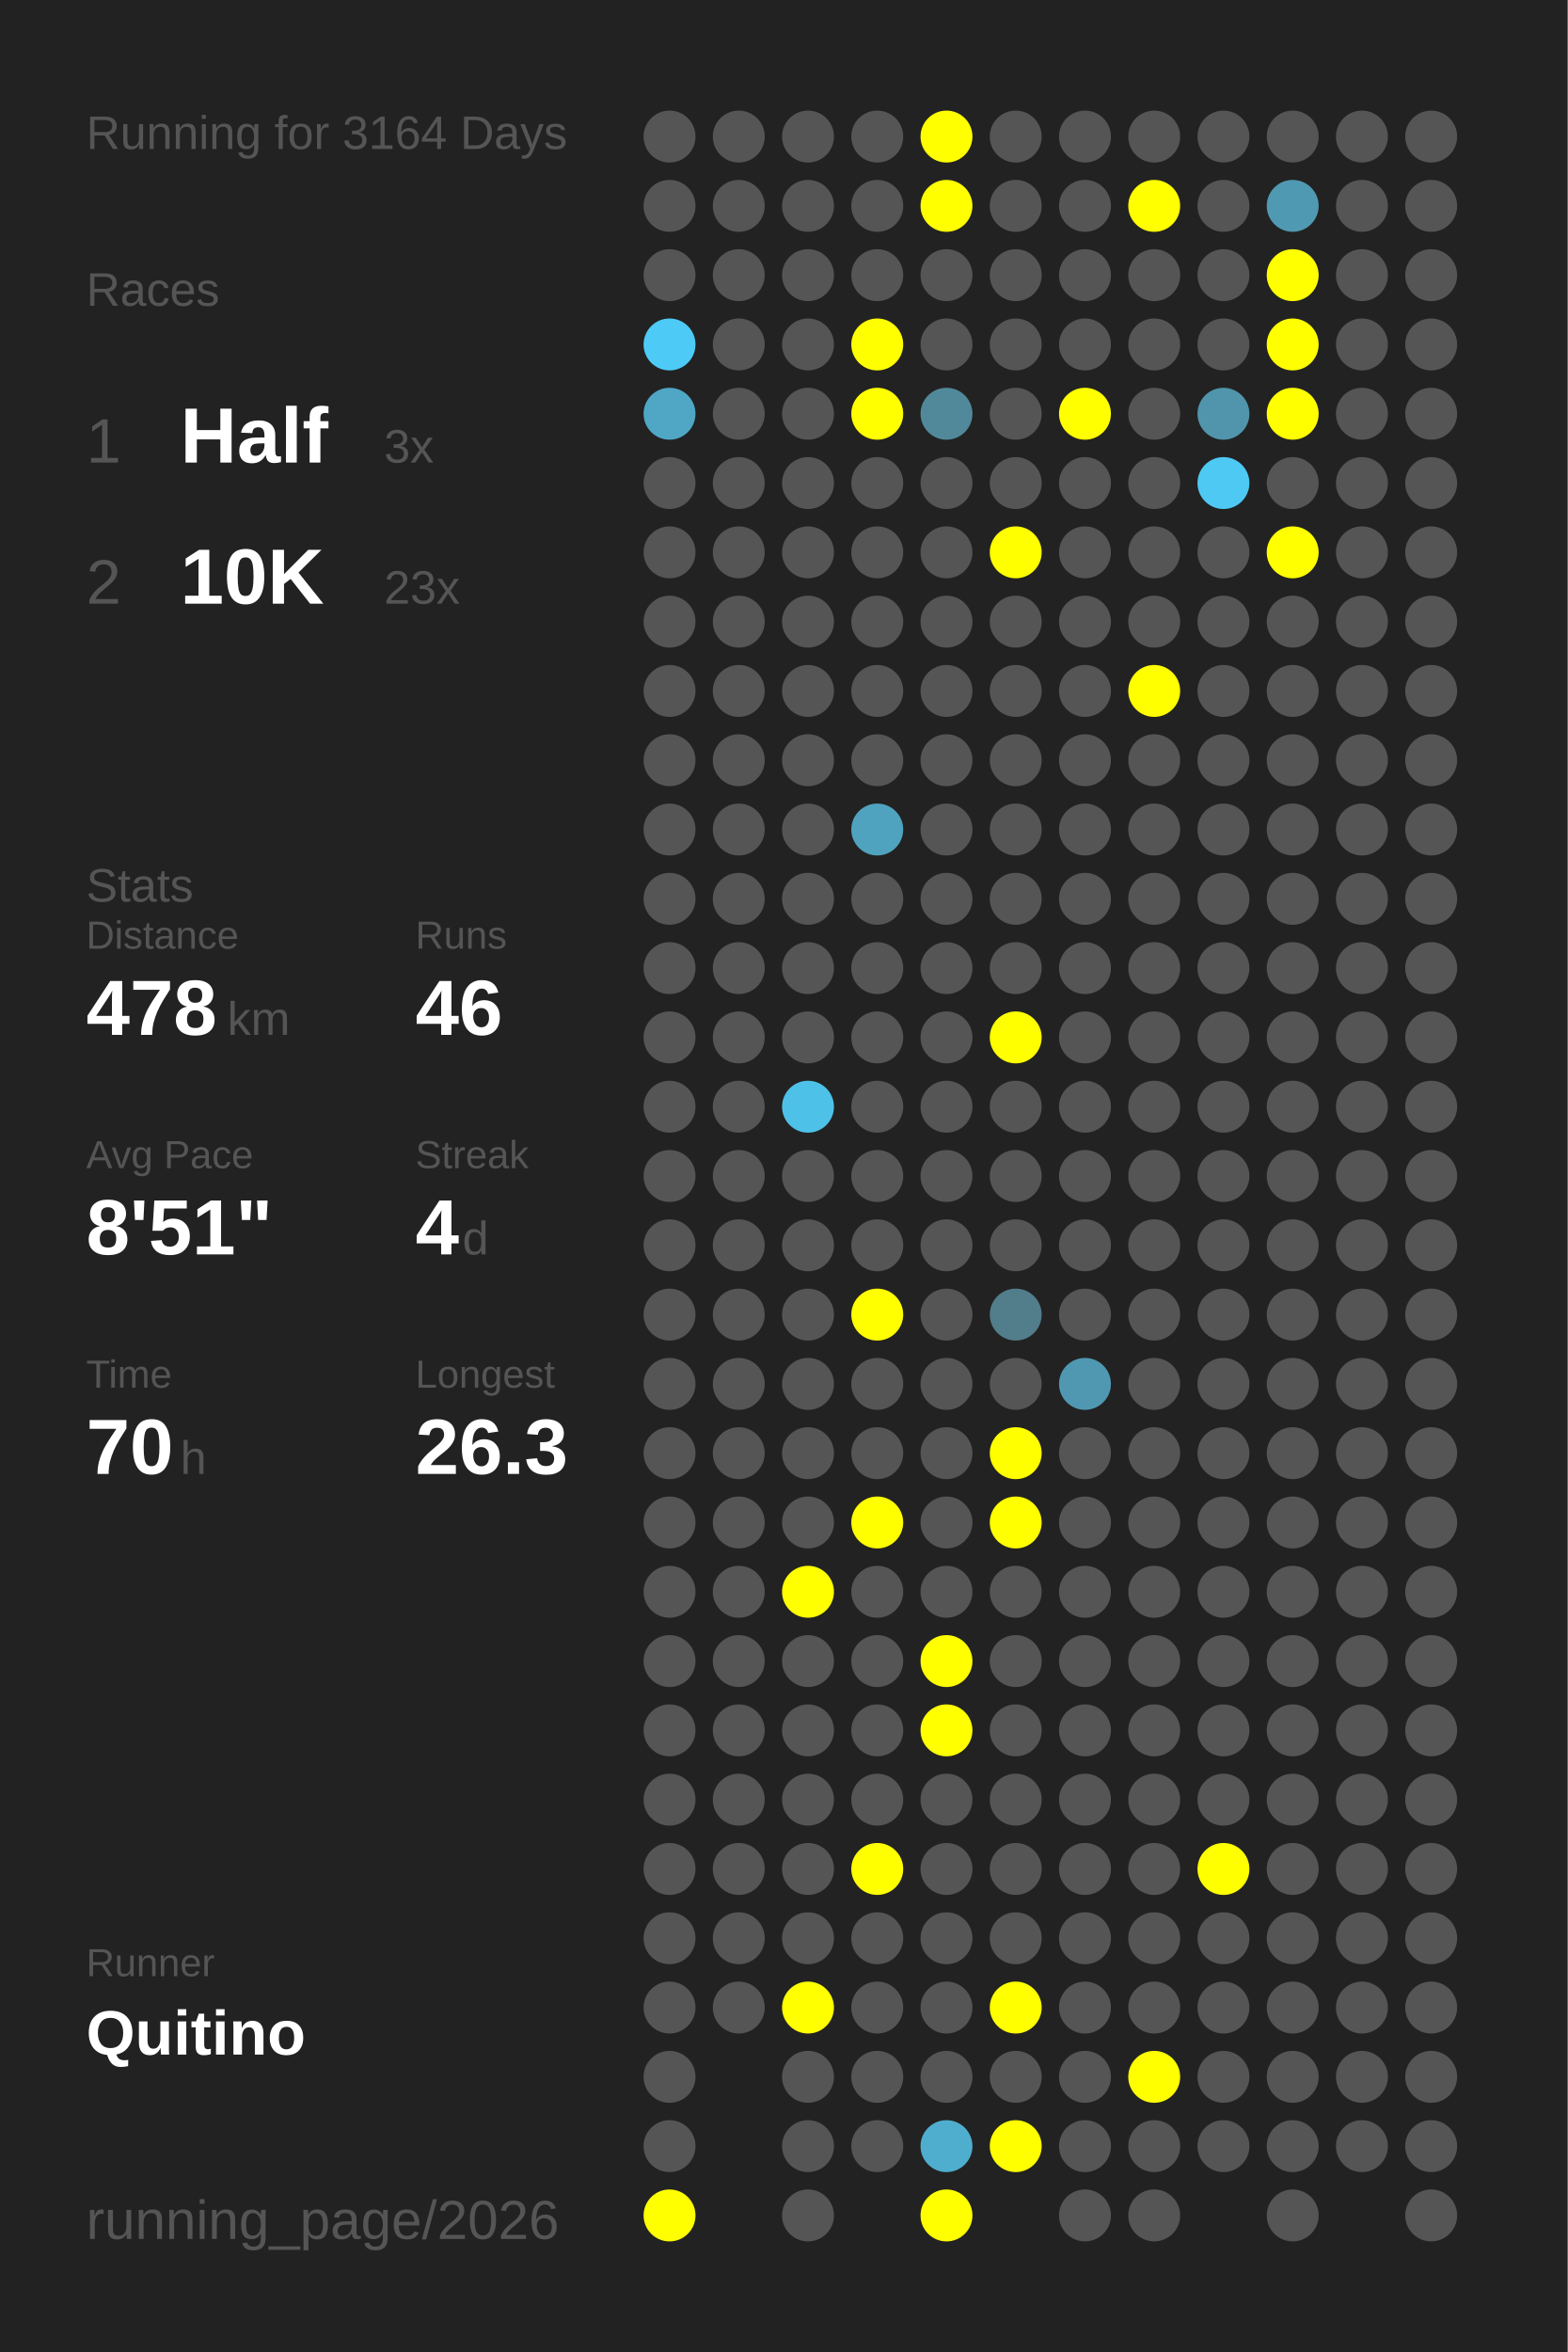
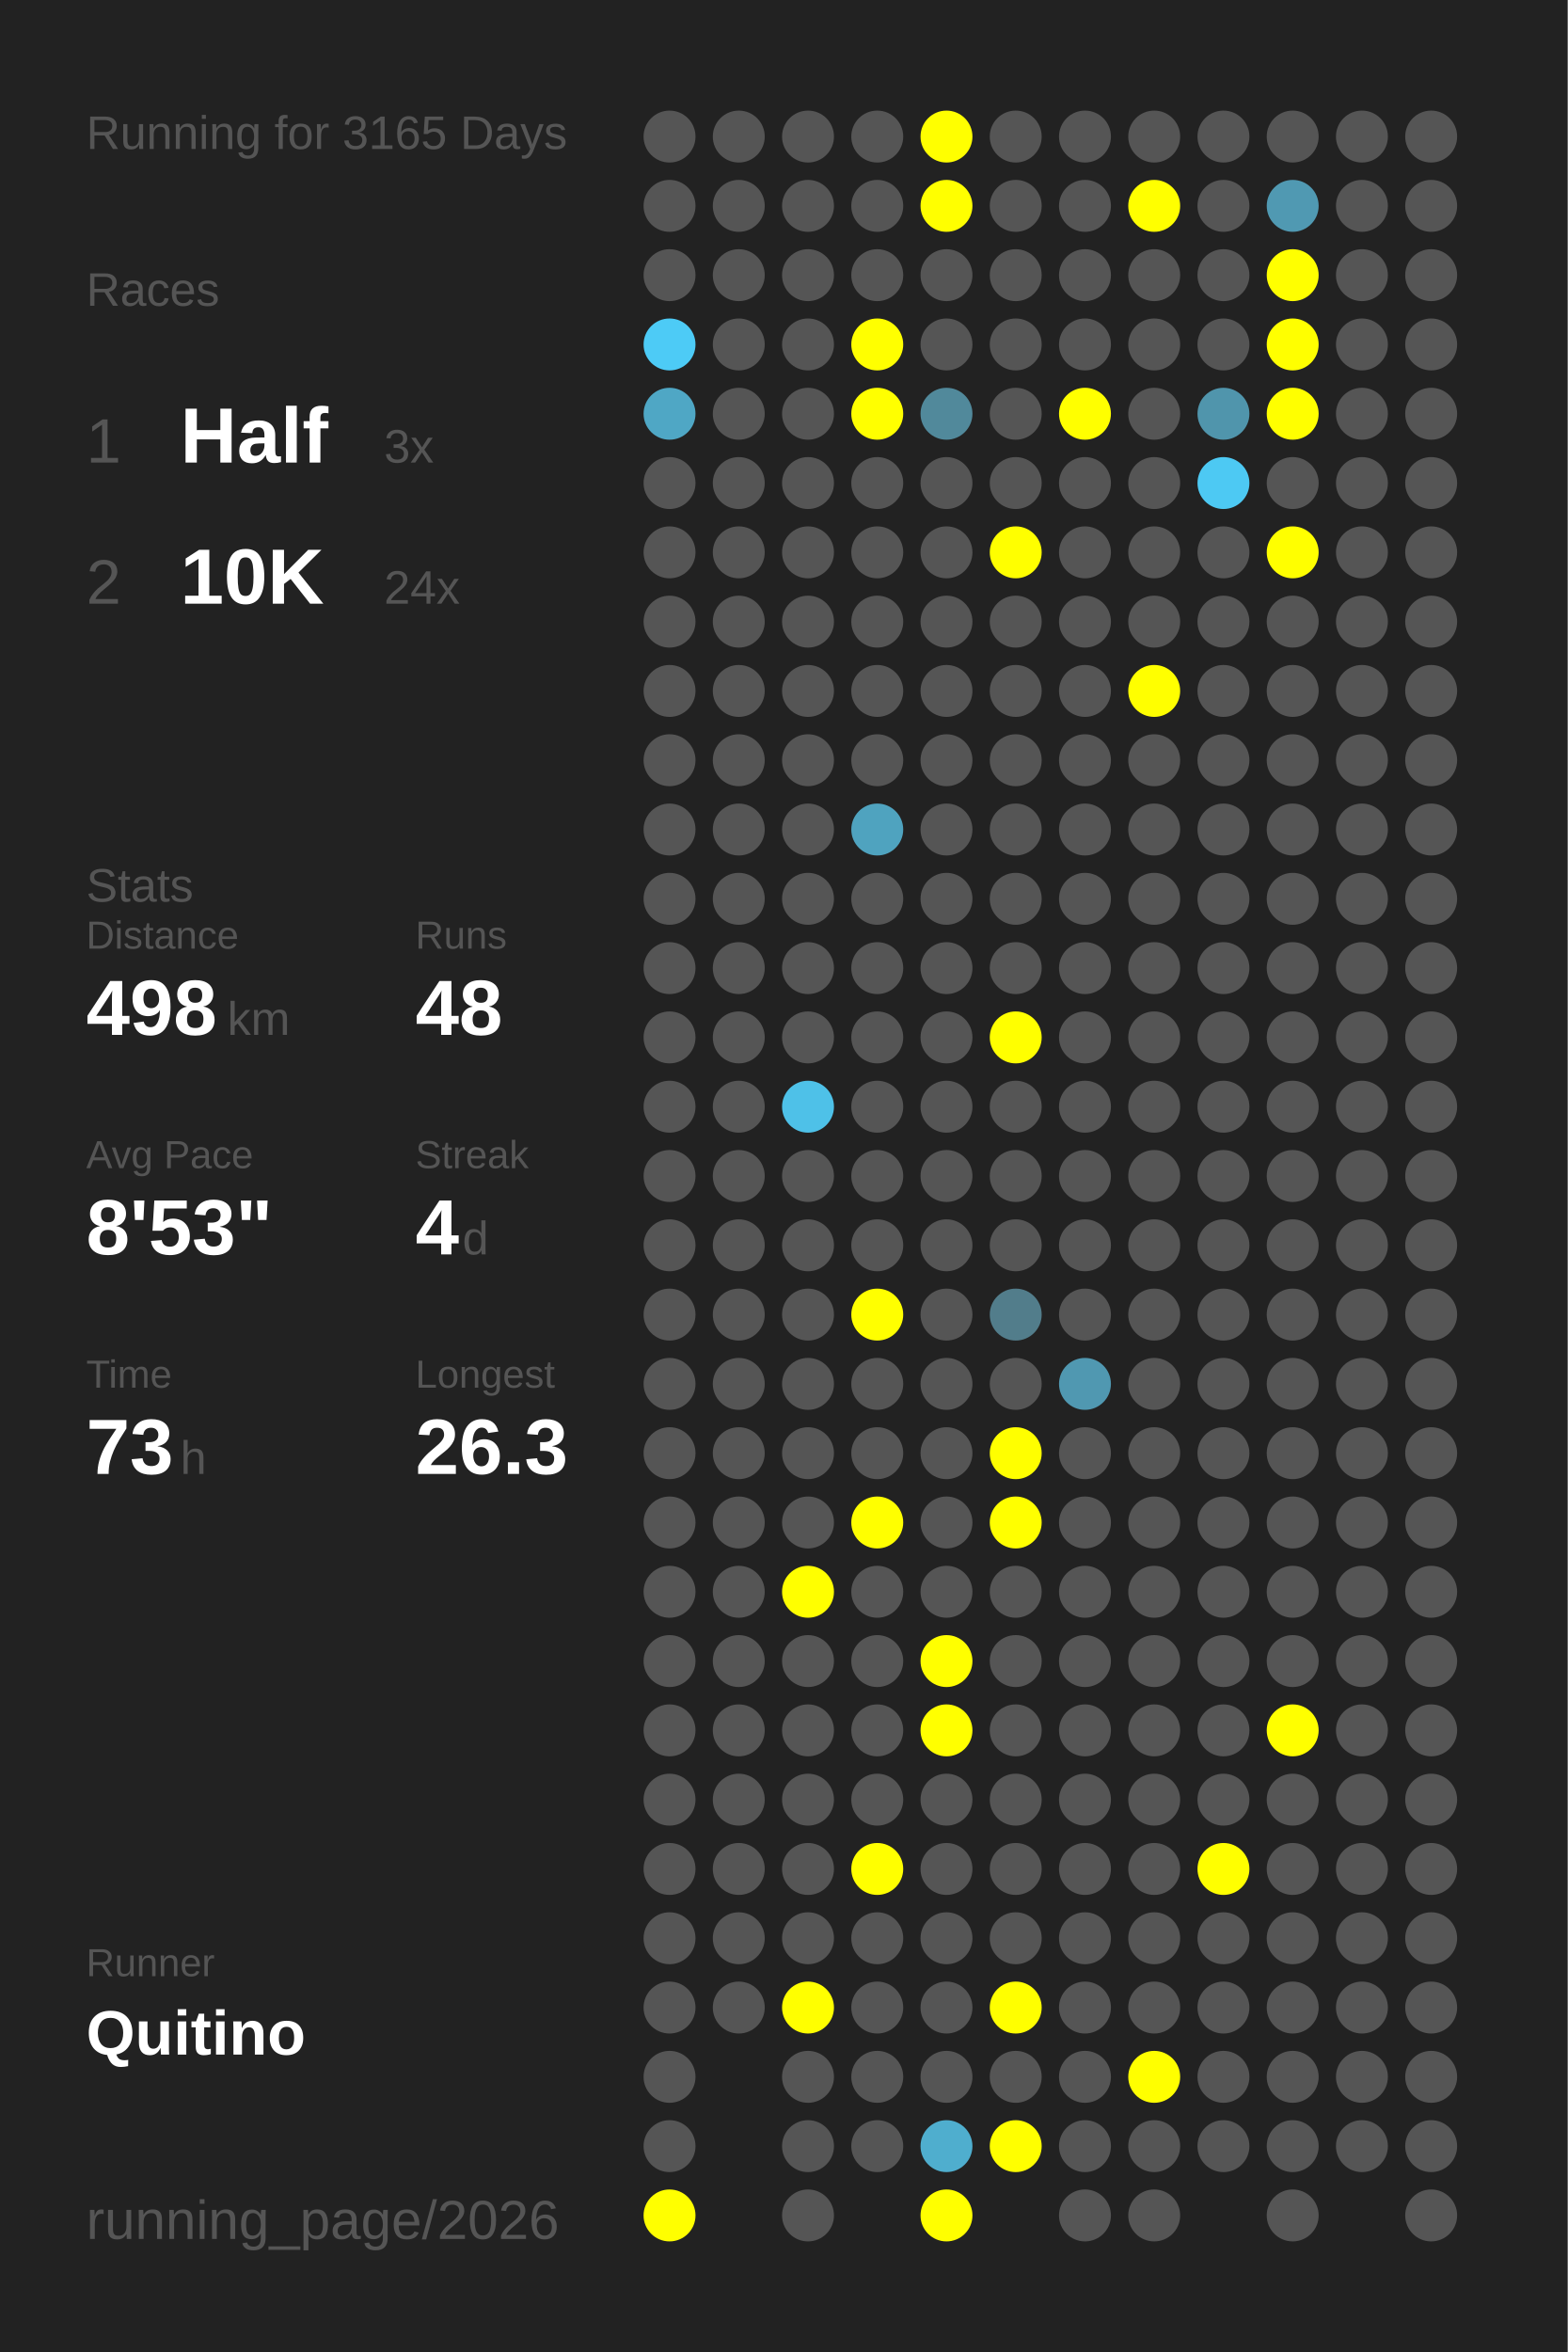
<svg xmlns="http://www.w3.org/2000/svg" baseProfile="full" height="300mm" version="1.1" viewBox="0,0,200,300" width="200mm">
  <defs />
  <rect fill="#222222" height="300" width="200" x="0" y="0" />
-   <text fill="#555555" style="font-size:6px; font-family:Arial;" x="11" y="19">Running for 3164 Days</text>
+   <text fill="#555555" style="font-size:6px; font-family:Arial;" x="11" y="19">Running for 3165 Days</text>
  <text fill="#555555" style="font-size:6px; font-family:Arial;" x="11" y="39">Races</text>
  <text fill="#555555" style="font-size:8px; font-family:Arial;" x="11" y="59">1</text>
  <text fill="#FFFFFF" style="font-size:10px; font-family:Arial; font-weight:bold;" x="23" y="59">Half</text>
  <text fill="#555555" style="font-size:6px; font-family:Arial;" x="49" y="59">3x</text>
  <text fill="#555555" style="font-size:8px; font-family:Arial;" x="11" y="77">2</text>
  <text fill="#FFFFFF" style="font-size:10px; font-family:Arial; font-weight:bold;" x="23" y="77">10K</text>
-   <text fill="#555555" style="font-size:6px; font-family:Arial;" x="49" y="77">23x</text>
+   <text fill="#555555" style="font-size:6px; font-family:Arial;" x="49" y="77">24x</text>
  <text fill="#555555" style="font-size:6px; font-family:Arial;" x="11" y="115">Stats</text>
  <text fill="#555555" style="font-size:5px; font-family:Arial;" x="11" y="121">Distance</text>
-   <text fill="#FFFFFF" style="font-size:10px; font-family:Arial; font-weight:bold;" x="11" y="132">478</text>
+   <text fill="#FFFFFF" style="font-size:10px; font-family:Arial; font-weight:bold;" x="11" y="132">498</text>
  <text fill="#555555" style="font-size:6px; font-family:Arial;" x="29" y="132">km</text>
  <text fill="#555555" style="font-size:5px; font-family:Arial;" x="53" y="121">Runs</text>
-   <text fill="#FFFFFF" style="font-size:10px; font-family:Arial; font-weight:bold;" x="53" y="132">46</text>
+   <text fill="#FFFFFF" style="font-size:10px; font-family:Arial; font-weight:bold;" x="53" y="132">48</text>
  <text fill="#555555" style="font-size:5px; font-family:Arial;" x="11" y="149">Avg Pace</text>
-   <text fill="#FFFFFF" style="font-size:10px; font-family:Arial; font-weight:bold;" x="11" y="160">8'51"</text>
+   <text fill="#FFFFFF" style="font-size:10px; font-family:Arial; font-weight:bold;" x="11" y="160">8'53"</text>
  <text fill="#555555" style="font-size:5px; font-family:Arial;" x="53" y="149">Streak</text>
  <text fill="#FFFFFF" style="font-size:10px; font-family:Arial; font-weight:bold;" x="53" y="160">4</text>
  <text fill="#555555" style="font-size:6px; font-family:Arial;" x="59" y="160">d</text>
  <text fill="#555555" style="font-size:5px; font-family:Arial;" x="11" y="177">Time</text>
-   <text fill="#FFFFFF" style="font-size:10px; font-family:Arial; font-weight:bold;" x="11" y="188">70</text>
+   <text fill="#FFFFFF" style="font-size:10px; font-family:Arial; font-weight:bold;" x="11" y="188">73</text>
  <text fill="#555555" style="font-size:6px; font-family:Arial;" x="23" y="188">h</text>
  <text fill="#555555" style="font-size:5px; font-family:Arial;" x="53" y="177">Longest</text>
  <text fill="#FFFFFF" style="font-size:10px; font-family:Arial; font-weight:bold;" x="53" y="188">26.3</text>
  <text fill="#555555" style="font-size:5px; font-family:Arial;" x="11" y="252.065">Runner</text>
  <text fill="#FFFFFF" style="font-size:8px; font-family:Arial; font-weight:bold;" x="11" y="262.065">Quitino</text>
  <text fill="#555555" style="font-size:7px; font-family:Arial;" x="11" y="285.581">running_page/2026</text>
  <circle cx="85.417" cy="17.419" fill="#555555" r="3.312" />
  <circle cx="85.417" cy="26.258" fill="#555555" r="3.312" />
  <circle cx="85.417" cy="35.097" fill="#555555" r="3.312" />
  <circle cx="85.417" cy="43.935" fill="#4dcbf6" r="3.312" />
  <circle cx="85.417" cy="52.774" fill="#4fa7c5" r="3.312" />
  <circle cx="85.417" cy="61.613" fill="#555555" r="3.312" />
  <circle cx="85.417" cy="70.452" fill="#555555" r="3.312" />
  <circle cx="85.417" cy="79.29" fill="#555555" r="3.312" />
  <circle cx="85.417" cy="88.129" fill="#555555" r="3.312" />
  <circle cx="85.417" cy="96.968" fill="#555555" r="3.312" />
  <circle cx="85.417" cy="105.806" fill="#555555" r="3.312" />
  <circle cx="85.417" cy="114.645" fill="#555555" r="3.312" />
  <circle cx="85.417" cy="123.484" fill="#555555" r="3.312" />
  <circle cx="85.417" cy="132.323" fill="#555555" r="3.312" />
  <circle cx="85.417" cy="141.161" fill="#555555" r="3.312" />
  <circle cx="85.417" cy="150" fill="#555555" r="3.312" />
  <circle cx="85.417" cy="158.839" fill="#555555" r="3.312" />
  <circle cx="85.417" cy="167.677" fill="#555555" r="3.312" />
  <circle cx="85.417" cy="176.516" fill="#555555" r="3.312" />
  <circle cx="85.417" cy="185.355" fill="#555555" r="3.312" />
  <circle cx="85.417" cy="194.194" fill="#555555" r="3.312" />
  <circle cx="85.417" cy="203.032" fill="#555555" r="3.312" />
  <circle cx="85.417" cy="211.871" fill="#555555" r="3.312" />
  <circle cx="85.417" cy="220.71" fill="#555555" r="3.312" />
  <circle cx="85.417" cy="229.548" fill="#555555" r="3.312" />
  <circle cx="85.417" cy="238.387" fill="#555555" r="3.312" />
  <circle cx="85.417" cy="247.226" fill="#555555" r="3.312" />
  <circle cx="85.417" cy="256.065" fill="#555555" r="3.312" />
  <circle cx="85.417" cy="264.903" fill="#555555" r="3.312" />
  <circle cx="85.417" cy="273.742" fill="#555555" r="3.312" />
  <circle cx="85.417" cy="282.581" fill="#FFFF00" r="3.312" />
  <circle cx="94.25" cy="17.419" fill="#555555" r="3.312" />
  <circle cx="94.25" cy="26.258" fill="#555555" r="3.312" />
  <circle cx="94.25" cy="35.097" fill="#555555" r="3.312" />
  <circle cx="94.25" cy="43.935" fill="#555555" r="3.312" />
  <circle cx="94.25" cy="52.774" fill="#555555" r="3.312" />
  <circle cx="94.25" cy="61.613" fill="#555555" r="3.312" />
  <circle cx="94.25" cy="70.452" fill="#555555" r="3.312" />
  <circle cx="94.25" cy="79.29" fill="#555555" r="3.312" />
  <circle cx="94.25" cy="88.129" fill="#555555" r="3.312" />
  <circle cx="94.25" cy="96.968" fill="#555555" r="3.312" />
  <circle cx="94.25" cy="105.806" fill="#555555" r="3.312" />
  <circle cx="94.25" cy="114.645" fill="#555555" r="3.312" />
  <circle cx="94.25" cy="123.484" fill="#555555" r="3.312" />
  <circle cx="94.25" cy="132.323" fill="#555555" r="3.312" />
  <circle cx="94.25" cy="141.161" fill="#555555" r="3.312" />
  <circle cx="94.25" cy="150" fill="#555555" r="3.312" />
  <circle cx="94.25" cy="158.839" fill="#555555" r="3.312" />
  <circle cx="94.25" cy="167.677" fill="#555555" r="3.312" />
  <circle cx="94.25" cy="176.516" fill="#555555" r="3.312" />
  <circle cx="94.25" cy="185.355" fill="#555555" r="3.312" />
  <circle cx="94.25" cy="194.194" fill="#555555" r="3.312" />
  <circle cx="94.25" cy="203.032" fill="#555555" r="3.312" />
  <circle cx="94.25" cy="211.871" fill="#555555" r="3.312" />
  <circle cx="94.25" cy="220.71" fill="#555555" r="3.312" />
  <circle cx="94.25" cy="229.548" fill="#555555" r="3.312" />
  <circle cx="94.25" cy="238.387" fill="#555555" r="3.312" />
  <circle cx="94.25" cy="247.226" fill="#555555" r="3.312" />
  <circle cx="94.25" cy="256.065" fill="#555555" r="3.312" />
  <circle cx="103.083" cy="17.419" fill="#555555" r="3.312" />
  <circle cx="103.083" cy="26.258" fill="#555555" r="3.312" />
  <circle cx="103.083" cy="35.097" fill="#555555" r="3.312" />
  <circle cx="103.083" cy="43.935" fill="#555555" r="3.312" />
  <circle cx="103.083" cy="52.774" fill="#555555" r="3.312" />
  <circle cx="103.083" cy="61.613" fill="#555555" r="3.312" />
  <circle cx="103.083" cy="70.452" fill="#555555" r="3.312" />
  <circle cx="103.083" cy="79.29" fill="#555555" r="3.312" />
  <circle cx="103.083" cy="88.129" fill="#555555" r="3.312" />
  <circle cx="103.083" cy="96.968" fill="#555555" r="3.312" />
  <circle cx="103.083" cy="105.806" fill="#555555" r="3.312" />
  <circle cx="103.083" cy="114.645" fill="#555555" r="3.312" />
  <circle cx="103.083" cy="123.484" fill="#555555" r="3.312" />
  <circle cx="103.083" cy="132.323" fill="#555555" r="3.312" />
  <circle cx="103.083" cy="141.161" fill="#4ec1e8" r="3.312" />
  <circle cx="103.083" cy="150" fill="#555555" r="3.312" />
  <circle cx="103.083" cy="158.839" fill="#555555" r="3.312" />
  <circle cx="103.083" cy="167.677" fill="#555555" r="3.312" />
  <circle cx="103.083" cy="176.516" fill="#555555" r="3.312" />
  <circle cx="103.083" cy="185.355" fill="#555555" r="3.312" />
  <circle cx="103.083" cy="194.194" fill="#555555" r="3.312" />
  <circle cx="103.083" cy="203.032" fill="#FFFF00" r="3.312" />
  <circle cx="103.083" cy="211.871" fill="#555555" r="3.312" />
  <circle cx="103.083" cy="220.71" fill="#555555" r="3.312" />
  <circle cx="103.083" cy="229.548" fill="#555555" r="3.312" />
  <circle cx="103.083" cy="238.387" fill="#555555" r="3.312" />
  <circle cx="103.083" cy="247.226" fill="#555555" r="3.312" />
  <circle cx="103.083" cy="256.065" fill="#FFFF00" r="3.312" />
  <circle cx="103.083" cy="264.903" fill="#555555" r="3.312" />
  <circle cx="103.083" cy="273.742" fill="#555555" r="3.312" />
  <circle cx="103.083" cy="282.581" fill="#555555" r="3.312" />
  <circle cx="111.917" cy="17.419" fill="#555555" r="3.312" />
  <circle cx="111.917" cy="26.258" fill="#555555" r="3.312" />
  <circle cx="111.917" cy="35.097" fill="#555555" r="3.312" />
  <circle cx="111.917" cy="43.935" fill="#FFFF00" r="3.312" />
  <circle cx="111.917" cy="52.774" fill="#FFFF00" r="3.312" />
  <circle cx="111.917" cy="61.613" fill="#555555" r="3.312" />
  <circle cx="111.917" cy="70.452" fill="#555555" r="3.312" />
  <circle cx="111.917" cy="79.29" fill="#555555" r="3.312" />
  <circle cx="111.917" cy="88.129" fill="#555555" r="3.312" />
  <circle cx="111.917" cy="96.968" fill="#555555" r="3.312" />
  <circle cx="111.917" cy="105.806" fill="#4fa3bf" r="3.312" />
  <circle cx="111.917" cy="114.645" fill="#555555" r="3.312" />
  <circle cx="111.917" cy="123.484" fill="#555555" r="3.312" />
  <circle cx="111.917" cy="132.323" fill="#555555" r="3.312" />
  <circle cx="111.917" cy="141.161" fill="#555555" r="3.312" />
  <circle cx="111.917" cy="150" fill="#555555" r="3.312" />
  <circle cx="111.917" cy="158.839" fill="#555555" r="3.312" />
  <circle cx="111.917" cy="167.677" fill="#FFFF00" r="3.312" />
  <circle cx="111.917" cy="176.516" fill="#555555" r="3.312" />
  <circle cx="111.917" cy="185.355" fill="#555555" r="3.312" />
  <circle cx="111.917" cy="194.194" fill="#FFFF00" r="3.312" />
  <circle cx="111.917" cy="203.032" fill="#555555" r="3.312" />
  <circle cx="111.917" cy="211.871" fill="#555555" r="3.312" />
  <circle cx="111.917" cy="220.71" fill="#555555" r="3.312" />
  <circle cx="111.917" cy="229.548" fill="#555555" r="3.312" />
  <circle cx="111.917" cy="238.387" fill="#FFFF00" r="3.312" />
  <circle cx="111.917" cy="247.226" fill="#555555" r="3.312" />
  <circle cx="111.917" cy="256.065" fill="#555555" r="3.312" />
  <circle cx="111.917" cy="264.903" fill="#555555" r="3.312" />
  <circle cx="111.917" cy="273.742" fill="#555555" r="3.312" />
  <circle cx="120.75" cy="17.419" fill="#FFFF00" r="3.312" />
  <circle cx="120.75" cy="26.258" fill="#FFFF00" r="3.312" />
  <circle cx="120.75" cy="35.097" fill="#555555" r="3.312" />
  <circle cx="120.75" cy="43.935" fill="#555555" r="3.312" />
  <circle cx="120.75" cy="52.774" fill="#51899b" r="3.312" />
  <circle cx="120.75" cy="61.613" fill="#555555" r="3.312" />
  <circle cx="120.75" cy="70.452" fill="#555555" r="3.312" />
  <circle cx="120.75" cy="79.29" fill="#555555" r="3.312" />
  <circle cx="120.75" cy="88.129" fill="#555555" r="3.312" />
  <circle cx="120.75" cy="96.968" fill="#555555" r="3.312" />
  <circle cx="120.75" cy="105.806" fill="#555555" r="3.312" />
  <circle cx="120.75" cy="114.645" fill="#555555" r="3.312" />
  <circle cx="120.75" cy="123.484" fill="#555555" r="3.312" />
  <circle cx="120.75" cy="132.323" fill="#555555" r="3.312" />
  <circle cx="120.75" cy="141.161" fill="#555555" r="3.312" />
  <circle cx="120.75" cy="150" fill="#555555" r="3.312" />
  <circle cx="120.75" cy="158.839" fill="#555555" r="3.312" />
  <circle cx="120.75" cy="167.677" fill="#555555" r="3.312" />
  <circle cx="120.75" cy="176.516" fill="#555555" r="3.312" />
  <circle cx="120.75" cy="185.355" fill="#555555" r="3.312" />
  <circle cx="120.75" cy="194.194" fill="#555555" r="3.312" />
  <circle cx="120.75" cy="203.032" fill="#555555" r="3.312" />
  <circle cx="120.75" cy="211.871" fill="#FFFF00" r="3.312" />
  <circle cx="120.75" cy="220.71" fill="#FFFF00" r="3.312" />
  <circle cx="120.75" cy="229.548" fill="#555555" r="3.312" />
  <circle cx="120.75" cy="238.387" fill="#555555" r="3.312" />
  <circle cx="120.75" cy="247.226" fill="#555555" r="3.312" />
  <circle cx="120.75" cy="256.065" fill="#555555" r="3.312" />
  <circle cx="120.75" cy="264.903" fill="#555555" r="3.312" />
  <circle cx="120.75" cy="273.742" fill="#4faece" r="3.312" />
  <circle cx="120.75" cy="282.581" fill="#FFFF00" r="3.312" />
  <circle cx="129.583" cy="17.419" fill="#555555" r="3.312" />
  <circle cx="129.583" cy="26.258" fill="#555555" r="3.312" />
  <circle cx="129.583" cy="35.097" fill="#555555" r="3.312" />
  <circle cx="129.583" cy="43.935" fill="#555555" r="3.312" />
  <circle cx="129.583" cy="52.774" fill="#555555" r="3.312" />
  <circle cx="129.583" cy="61.613" fill="#555555" r="3.312" />
  <circle cx="129.583" cy="70.452" fill="#FFFF00" r="3.312" />
  <circle cx="129.583" cy="79.29" fill="#555555" r="3.312" />
  <circle cx="129.583" cy="88.129" fill="#555555" r="3.312" />
  <circle cx="129.583" cy="96.968" fill="#555555" r="3.312" />
  <circle cx="129.583" cy="105.806" fill="#555555" r="3.312" />
  <circle cx="129.583" cy="114.645" fill="#555555" r="3.312" />
  <circle cx="129.583" cy="123.484" fill="#555555" r="3.312" />
  <circle cx="129.583" cy="132.323" fill="#FFFF00" r="3.312" />
  <circle cx="129.583" cy="141.161" fill="#555555" r="3.312" />
  <circle cx="129.583" cy="150" fill="#555555" r="3.312" />
  <circle cx="129.583" cy="158.839" fill="#555555" r="3.312" />
  <circle cx="129.583" cy="167.677" fill="#527d8b" r="3.312" />
  <circle cx="129.583" cy="176.516" fill="#555555" r="3.312" />
  <circle cx="129.583" cy="185.355" fill="#FFFF00" r="3.312" />
  <circle cx="129.583" cy="194.194" fill="#FFFF00" r="3.312" />
  <circle cx="129.583" cy="203.032" fill="#555555" r="3.312" />
  <circle cx="129.583" cy="211.871" fill="#555555" r="3.312" />
  <circle cx="129.583" cy="220.71" fill="#555555" r="3.312" />
  <circle cx="129.583" cy="229.548" fill="#555555" r="3.312" />
  <circle cx="129.583" cy="238.387" fill="#555555" r="3.312" />
  <circle cx="129.583" cy="247.226" fill="#555555" r="3.312" />
  <circle cx="129.583" cy="256.065" fill="#FFFF00" r="3.312" />
  <circle cx="129.583" cy="264.903" fill="#555555" r="3.312" />
  <circle cx="129.583" cy="273.742" fill="#FFFF00" r="3.312" />
  <circle cx="138.417" cy="17.419" fill="#555555" r="3.312" />
  <circle cx="138.417" cy="26.258" fill="#555555" r="3.312" />
  <circle cx="138.417" cy="35.097" fill="#555555" r="3.312" />
  <circle cx="138.417" cy="43.935" fill="#555555" r="3.312" />
  <circle cx="138.417" cy="52.774" fill="#FFFF00" r="3.312" />
  <circle cx="138.417" cy="61.613" fill="#555555" r="3.312" />
  <circle cx="138.417" cy="70.452" fill="#555555" r="3.312" />
  <circle cx="138.417" cy="79.29" fill="#555555" r="3.312" />
  <circle cx="138.417" cy="88.129" fill="#555555" r="3.312" />
  <circle cx="138.417" cy="96.968" fill="#555555" r="3.312" />
  <circle cx="138.417" cy="105.806" fill="#555555" r="3.312" />
  <circle cx="138.417" cy="114.645" fill="#555555" r="3.312" />
  <circle cx="138.417" cy="123.484" fill="#555555" r="3.312" />
  <circle cx="138.417" cy="132.323" fill="#555555" r="3.312" />
  <circle cx="138.417" cy="141.161" fill="#555555" r="3.312" />
  <circle cx="138.417" cy="150" fill="#555555" r="3.312" />
  <circle cx="138.417" cy="158.839" fill="#555555" r="3.312" />
  <circle cx="138.417" cy="167.677" fill="#555555" r="3.312" />
  <circle cx="138.417" cy="176.516" fill="#5098b1" r="3.312" />
  <circle cx="138.417" cy="185.355" fill="#555555" r="3.312" />
  <circle cx="138.417" cy="194.194" fill="#555555" r="3.312" />
  <circle cx="138.417" cy="203.032" fill="#555555" r="3.312" />
  <circle cx="138.417" cy="211.871" fill="#555555" r="3.312" />
  <circle cx="138.417" cy="220.71" fill="#555555" r="3.312" />
  <circle cx="138.417" cy="229.548" fill="#555555" r="3.312" />
  <circle cx="138.417" cy="238.387" fill="#555555" r="3.312" />
  <circle cx="138.417" cy="247.226" fill="#555555" r="3.312" />
  <circle cx="138.417" cy="256.065" fill="#555555" r="3.312" />
  <circle cx="138.417" cy="264.903" fill="#555555" r="3.312" />
  <circle cx="138.417" cy="273.742" fill="#555555" r="3.312" />
  <circle cx="138.417" cy="282.581" fill="#555555" r="3.312" />
  <circle cx="147.25" cy="17.419" fill="#555555" r="3.312" />
  <circle cx="147.25" cy="26.258" fill="#FFFF00" r="3.312" />
  <circle cx="147.25" cy="35.097" fill="#555555" r="3.312" />
  <circle cx="147.25" cy="43.935" fill="#555555" r="3.312" />
  <circle cx="147.25" cy="52.774" fill="#555555" r="3.312" />
  <circle cx="147.25" cy="61.613" fill="#555555" r="3.312" />
  <circle cx="147.25" cy="70.452" fill="#555555" r="3.312" />
  <circle cx="147.25" cy="79.29" fill="#555555" r="3.312" />
  <circle cx="147.25" cy="88.129" fill="#FFFF00" r="3.312" />
  <circle cx="147.25" cy="96.968" fill="#555555" r="3.312" />
  <circle cx="147.25" cy="105.806" fill="#555555" r="3.312" />
  <circle cx="147.25" cy="114.645" fill="#555555" r="3.312" />
  <circle cx="147.25" cy="123.484" fill="#555555" r="3.312" />
  <circle cx="147.25" cy="132.323" fill="#555555" r="3.312" />
  <circle cx="147.25" cy="141.161" fill="#555555" r="3.312" />
  <circle cx="147.25" cy="150" fill="#555555" r="3.312" />
  <circle cx="147.25" cy="158.839" fill="#555555" r="3.312" />
  <circle cx="147.25" cy="167.677" fill="#555555" r="3.312" />
  <circle cx="147.25" cy="176.516" fill="#555555" r="3.312" />
  <circle cx="147.25" cy="185.355" fill="#555555" r="3.312" />
  <circle cx="147.25" cy="194.194" fill="#555555" r="3.312" />
  <circle cx="147.25" cy="203.032" fill="#555555" r="3.312" />
  <circle cx="147.25" cy="211.871" fill="#555555" r="3.312" />
  <circle cx="147.25" cy="220.71" fill="#555555" r="3.312" />
  <circle cx="147.25" cy="229.548" fill="#555555" r="3.312" />
  <circle cx="147.25" cy="238.387" fill="#555555" r="3.312" />
  <circle cx="147.25" cy="247.226" fill="#555555" r="3.312" />
  <circle cx="147.25" cy="256.065" fill="#555555" r="3.312" />
  <circle cx="147.25" cy="264.903" fill="#FFFF00" r="3.312" />
  <circle cx="147.25" cy="273.742" fill="#555555" r="3.312" />
  <circle cx="147.25" cy="282.581" fill="#555555" r="3.312" />
  <circle cx="156.083" cy="17.419" fill="#555555" r="3.312" />
  <circle cx="156.083" cy="26.258" fill="#555555" r="3.312" />
  <circle cx="156.083" cy="35.097" fill="#555555" r="3.312" />
  <circle cx="156.083" cy="43.935" fill="#555555" r="3.312" />
  <circle cx="156.083" cy="52.774" fill="#5095ac" r="3.312" />
  <circle cx="156.083" cy="61.613" fill="#4dc9f3" r="3.312" />
  <circle cx="156.083" cy="70.452" fill="#555555" r="3.312" />
  <circle cx="156.083" cy="79.29" fill="#555555" r="3.312" />
  <circle cx="156.083" cy="88.129" fill="#555555" r="3.312" />
  <circle cx="156.083" cy="96.968" fill="#555555" r="3.312" />
  <circle cx="156.083" cy="105.806" fill="#555555" r="3.312" />
  <circle cx="156.083" cy="114.645" fill="#555555" r="3.312" />
  <circle cx="156.083" cy="123.484" fill="#555555" r="3.312" />
  <circle cx="156.083" cy="132.323" fill="#555555" r="3.312" />
  <circle cx="156.083" cy="141.161" fill="#555555" r="3.312" />
  <circle cx="156.083" cy="150" fill="#555555" r="3.312" />
  <circle cx="156.083" cy="158.839" fill="#555555" r="3.312" />
  <circle cx="156.083" cy="167.677" fill="#555555" r="3.312" />
  <circle cx="156.083" cy="176.516" fill="#555555" r="3.312" />
  <circle cx="156.083" cy="185.355" fill="#555555" r="3.312" />
  <circle cx="156.083" cy="194.194" fill="#555555" r="3.312" />
  <circle cx="156.083" cy="203.032" fill="#555555" r="3.312" />
  <circle cx="156.083" cy="211.871" fill="#555555" r="3.312" />
  <circle cx="156.083" cy="220.71" fill="#555555" r="3.312" />
  <circle cx="156.083" cy="229.548" fill="#555555" r="3.312" />
  <circle cx="156.083" cy="238.387" fill="#FFFF00" r="3.312" />
  <circle cx="156.083" cy="247.226" fill="#555555" r="3.312" />
  <circle cx="156.083" cy="256.065" fill="#555555" r="3.312" />
  <circle cx="156.083" cy="264.903" fill="#555555" r="3.312" />
  <circle cx="156.083" cy="273.742" fill="#555555" r="3.312" />
  <circle cx="164.917" cy="17.419" fill="#555555" r="3.312" />
  <circle cx="164.917" cy="26.258" fill="#5099b2" r="3.312" />
  <circle cx="164.917" cy="35.097" fill="#FFFF00" r="3.312" />
  <circle cx="164.917" cy="43.935" fill="#FFFF00" r="3.312" />
  <circle cx="164.917" cy="52.774" fill="#FFFF00" r="3.312" />
  <circle cx="164.917" cy="61.613" fill="#555555" r="3.312" />
  <circle cx="164.917" cy="70.452" fill="#FFFF00" r="3.312" />
  <circle cx="164.917" cy="79.29" fill="#555555" r="3.312" />
  <circle cx="164.917" cy="88.129" fill="#555555" r="3.312" />
  <circle cx="164.917" cy="96.968" fill="#555555" r="3.312" />
  <circle cx="164.917" cy="105.806" fill="#555555" r="3.312" />
  <circle cx="164.917" cy="114.645" fill="#555555" r="3.312" />
  <circle cx="164.917" cy="123.484" fill="#555555" r="3.312" />
  <circle cx="164.917" cy="132.323" fill="#555555" r="3.312" />
  <circle cx="164.917" cy="141.161" fill="#555555" r="3.312" />
  <circle cx="164.917" cy="150" fill="#555555" r="3.312" />
  <circle cx="164.917" cy="158.839" fill="#555555" r="3.312" />
  <circle cx="164.917" cy="167.677" fill="#555555" r="3.312" />
  <circle cx="164.917" cy="176.516" fill="#555555" r="3.312" />
  <circle cx="164.917" cy="185.355" fill="#555555" r="3.312" />
  <circle cx="164.917" cy="194.194" fill="#555555" r="3.312" />
  <circle cx="164.917" cy="203.032" fill="#555555" r="3.312" />
  <circle cx="164.917" cy="211.871" fill="#555555" r="3.312" />
-   <circle cx="164.917" cy="220.71" fill="#555555" r="3.312" />
+   <circle cx="164.917" cy="220.71" fill="#FFFF00" r="3.312" />
  <circle cx="164.917" cy="229.548" fill="#555555" r="3.312" />
  <circle cx="164.917" cy="238.387" fill="#555555" r="3.312" />
  <circle cx="164.917" cy="247.226" fill="#555555" r="3.312" />
  <circle cx="164.917" cy="256.065" fill="#555555" r="3.312" />
  <circle cx="164.917" cy="264.903" fill="#555555" r="3.312" />
  <circle cx="164.917" cy="273.742" fill="#555555" r="3.312" />
  <circle cx="164.917" cy="282.581" fill="#555555" r="3.312" />
  <circle cx="173.75" cy="17.419" fill="#555555" r="3.312" />
  <circle cx="173.75" cy="26.258" fill="#555555" r="3.312" />
  <circle cx="173.75" cy="35.097" fill="#555555" r="3.312" />
  <circle cx="173.75" cy="43.935" fill="#555555" r="3.312" />
  <circle cx="173.75" cy="52.774" fill="#555555" r="3.312" />
  <circle cx="173.75" cy="61.613" fill="#555555" r="3.312" />
  <circle cx="173.75" cy="70.452" fill="#555555" r="3.312" />
  <circle cx="173.75" cy="79.29" fill="#555555" r="3.312" />
  <circle cx="173.75" cy="88.129" fill="#555555" r="3.312" />
  <circle cx="173.75" cy="96.968" fill="#555555" r="3.312" />
  <circle cx="173.75" cy="105.806" fill="#555555" r="3.312" />
  <circle cx="173.75" cy="114.645" fill="#555555" r="3.312" />
  <circle cx="173.75" cy="123.484" fill="#555555" r="3.312" />
  <circle cx="173.75" cy="132.323" fill="#555555" r="3.312" />
  <circle cx="173.75" cy="141.161" fill="#555555" r="3.312" />
  <circle cx="173.75" cy="150" fill="#555555" r="3.312" />
  <circle cx="173.75" cy="158.839" fill="#555555" r="3.312" />
  <circle cx="173.75" cy="167.677" fill="#555555" r="3.312" />
  <circle cx="173.75" cy="176.516" fill="#555555" r="3.312" />
  <circle cx="173.75" cy="185.355" fill="#555555" r="3.312" />
  <circle cx="173.75" cy="194.194" fill="#555555" r="3.312" />
  <circle cx="173.75" cy="203.032" fill="#555555" r="3.312" />
  <circle cx="173.75" cy="211.871" fill="#555555" r="3.312" />
  <circle cx="173.75" cy="220.71" fill="#555555" r="3.312" />
  <circle cx="173.75" cy="229.548" fill="#555555" r="3.312" />
  <circle cx="173.75" cy="238.387" fill="#555555" r="3.312" />
  <circle cx="173.75" cy="247.226" fill="#555555" r="3.312" />
  <circle cx="173.75" cy="256.065" fill="#555555" r="3.312" />
  <circle cx="173.75" cy="264.903" fill="#555555" r="3.312" />
  <circle cx="173.75" cy="273.742" fill="#555555" r="3.312" />
  <circle cx="182.583" cy="17.419" fill="#555555" r="3.312" />
  <circle cx="182.583" cy="26.258" fill="#555555" r="3.312" />
  <circle cx="182.583" cy="35.097" fill="#555555" r="3.312" />
  <circle cx="182.583" cy="43.935" fill="#555555" r="3.312" />
  <circle cx="182.583" cy="52.774" fill="#555555" r="3.312" />
  <circle cx="182.583" cy="61.613" fill="#555555" r="3.312" />
  <circle cx="182.583" cy="70.452" fill="#555555" r="3.312" />
  <circle cx="182.583" cy="79.29" fill="#555555" r="3.312" />
  <circle cx="182.583" cy="88.129" fill="#555555" r="3.312" />
  <circle cx="182.583" cy="96.968" fill="#555555" r="3.312" />
  <circle cx="182.583" cy="105.806" fill="#555555" r="3.312" />
  <circle cx="182.583" cy="114.645" fill="#555555" r="3.312" />
  <circle cx="182.583" cy="123.484" fill="#555555" r="3.312" />
  <circle cx="182.583" cy="132.323" fill="#555555" r="3.312" />
  <circle cx="182.583" cy="141.161" fill="#555555" r="3.312" />
  <circle cx="182.583" cy="150" fill="#555555" r="3.312" />
  <circle cx="182.583" cy="158.839" fill="#555555" r="3.312" />
  <circle cx="182.583" cy="167.677" fill="#555555" r="3.312" />
  <circle cx="182.583" cy="176.516" fill="#555555" r="3.312" />
  <circle cx="182.583" cy="185.355" fill="#555555" r="3.312" />
  <circle cx="182.583" cy="194.194" fill="#555555" r="3.312" />
  <circle cx="182.583" cy="203.032" fill="#555555" r="3.312" />
  <circle cx="182.583" cy="211.871" fill="#555555" r="3.312" />
  <circle cx="182.583" cy="220.71" fill="#555555" r="3.312" />
  <circle cx="182.583" cy="229.548" fill="#555555" r="3.312" />
  <circle cx="182.583" cy="238.387" fill="#555555" r="3.312" />
  <circle cx="182.583" cy="247.226" fill="#555555" r="3.312" />
  <circle cx="182.583" cy="256.065" fill="#555555" r="3.312" />
  <circle cx="182.583" cy="264.903" fill="#555555" r="3.312" />
  <circle cx="182.583" cy="273.742" fill="#555555" r="3.312" />
  <circle cx="182.583" cy="282.581" fill="#555555" r="3.312" />
</svg>
